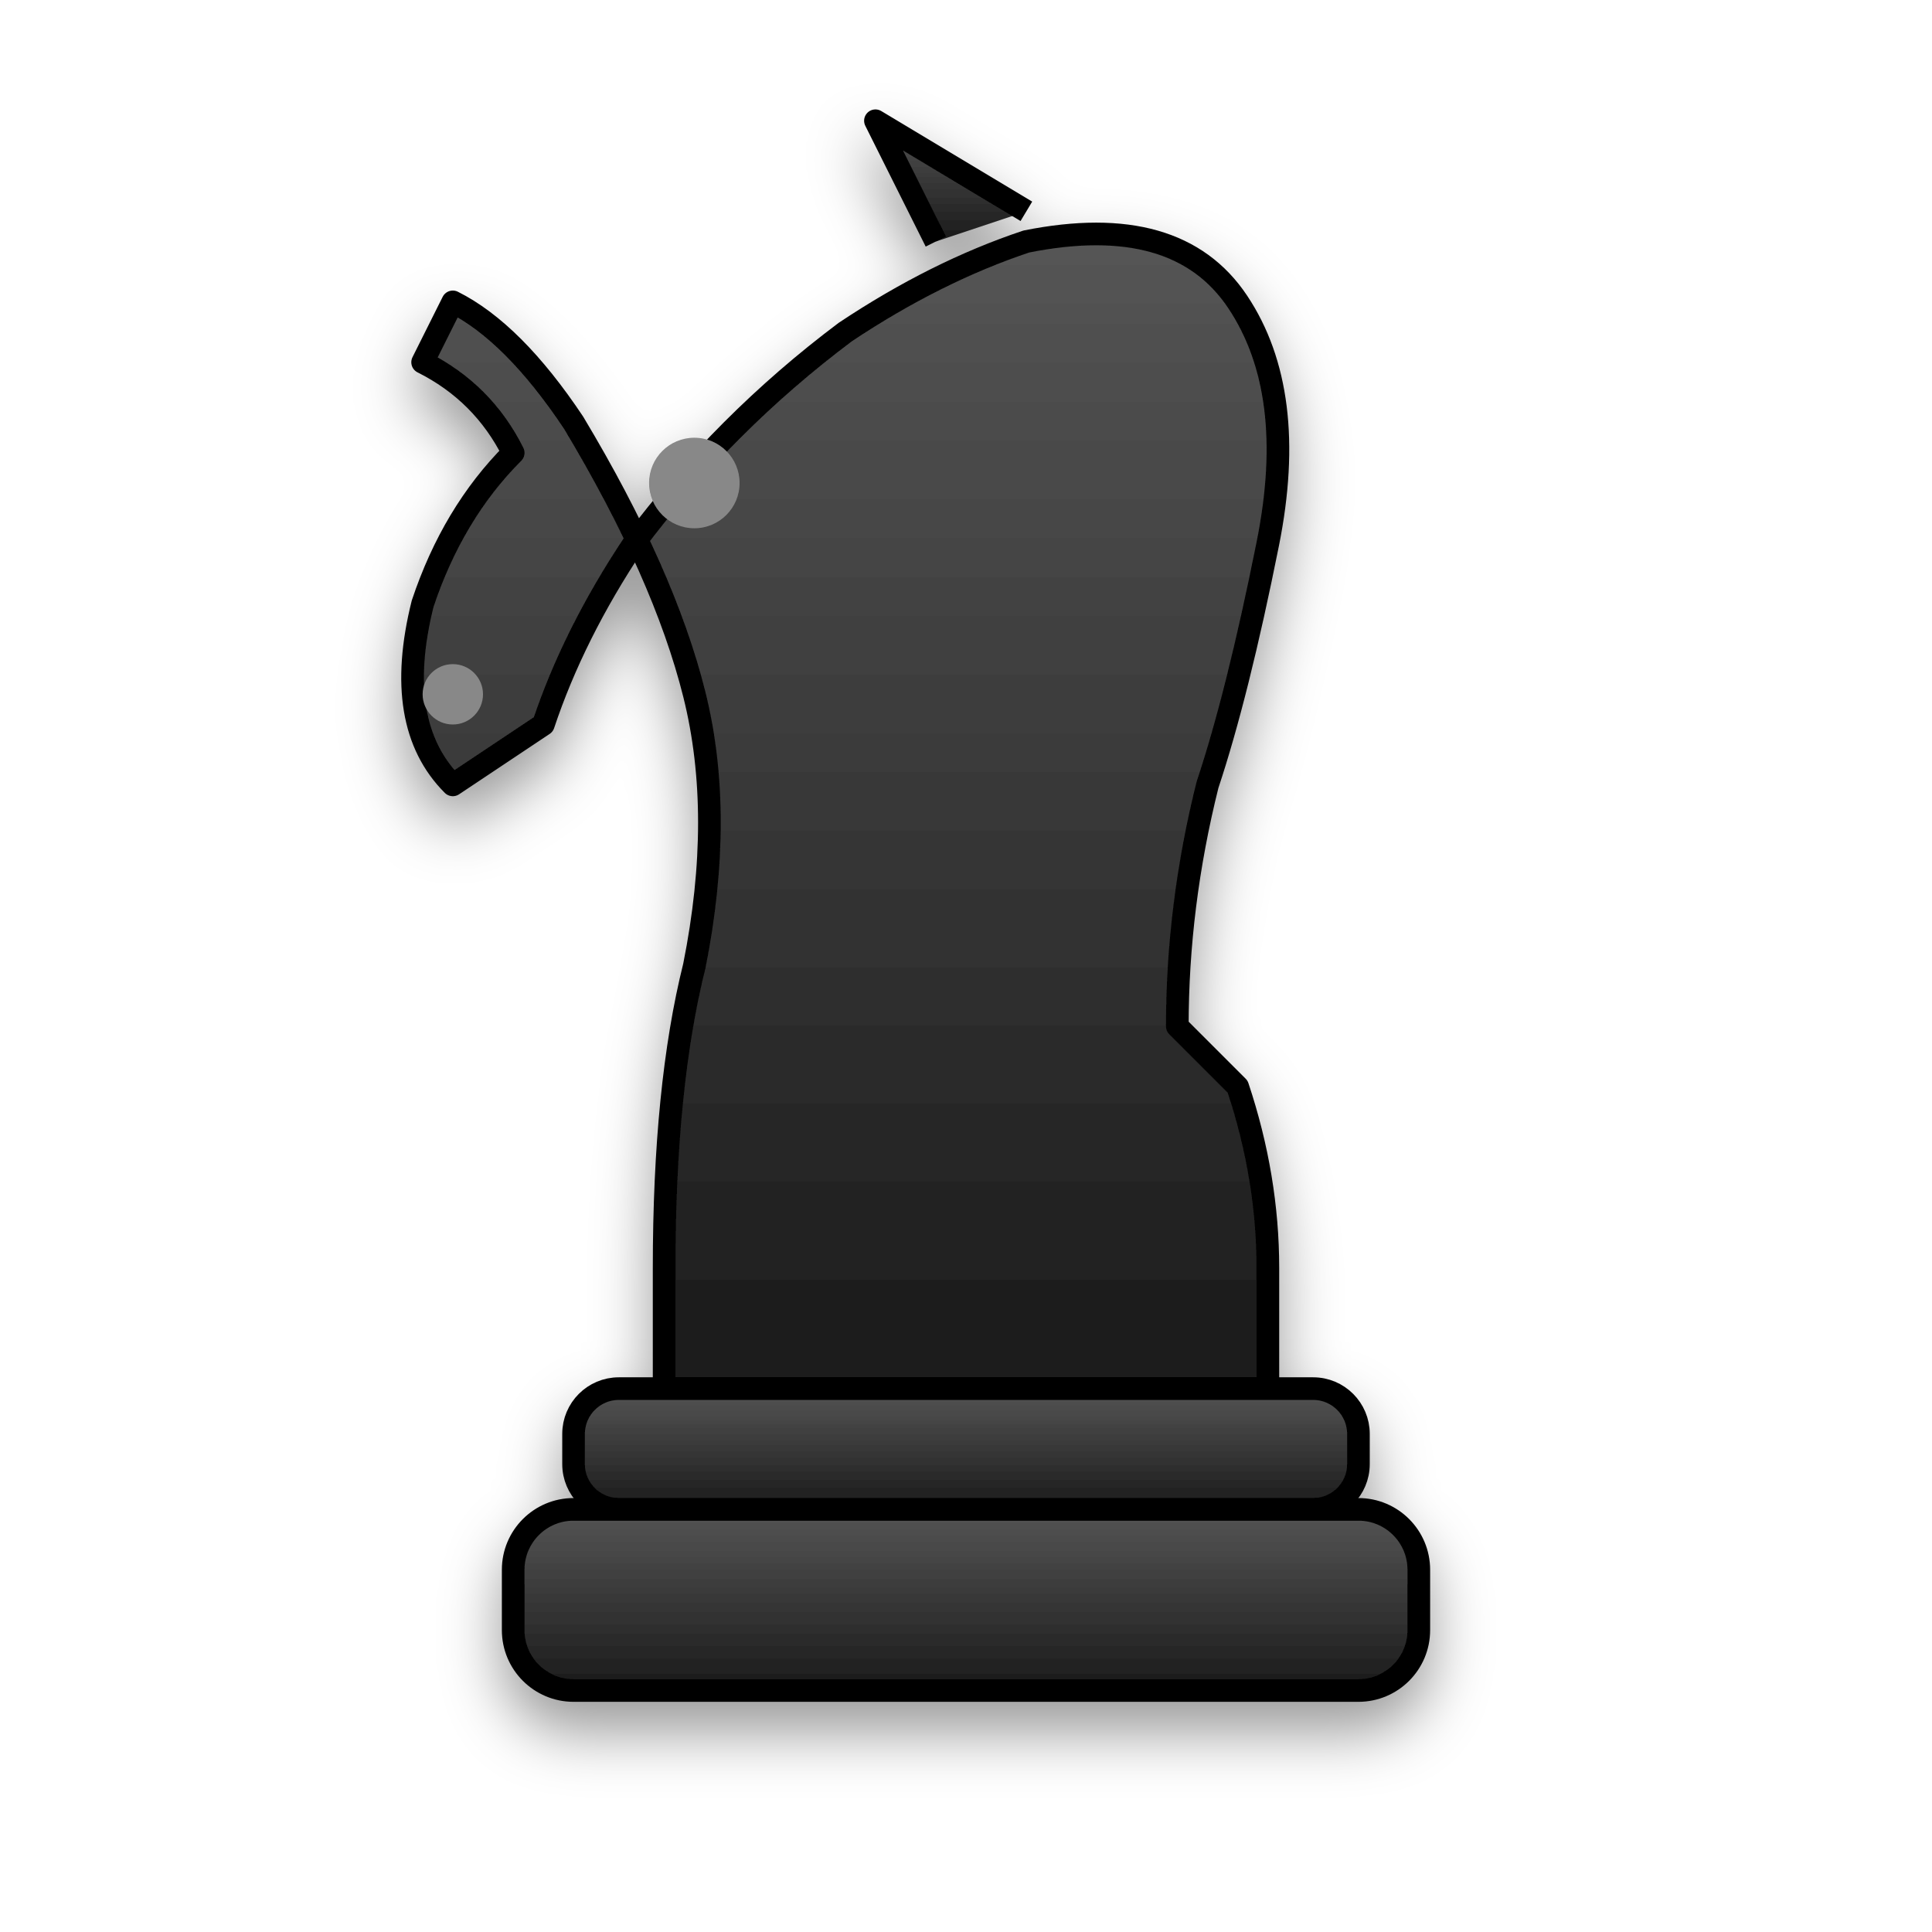
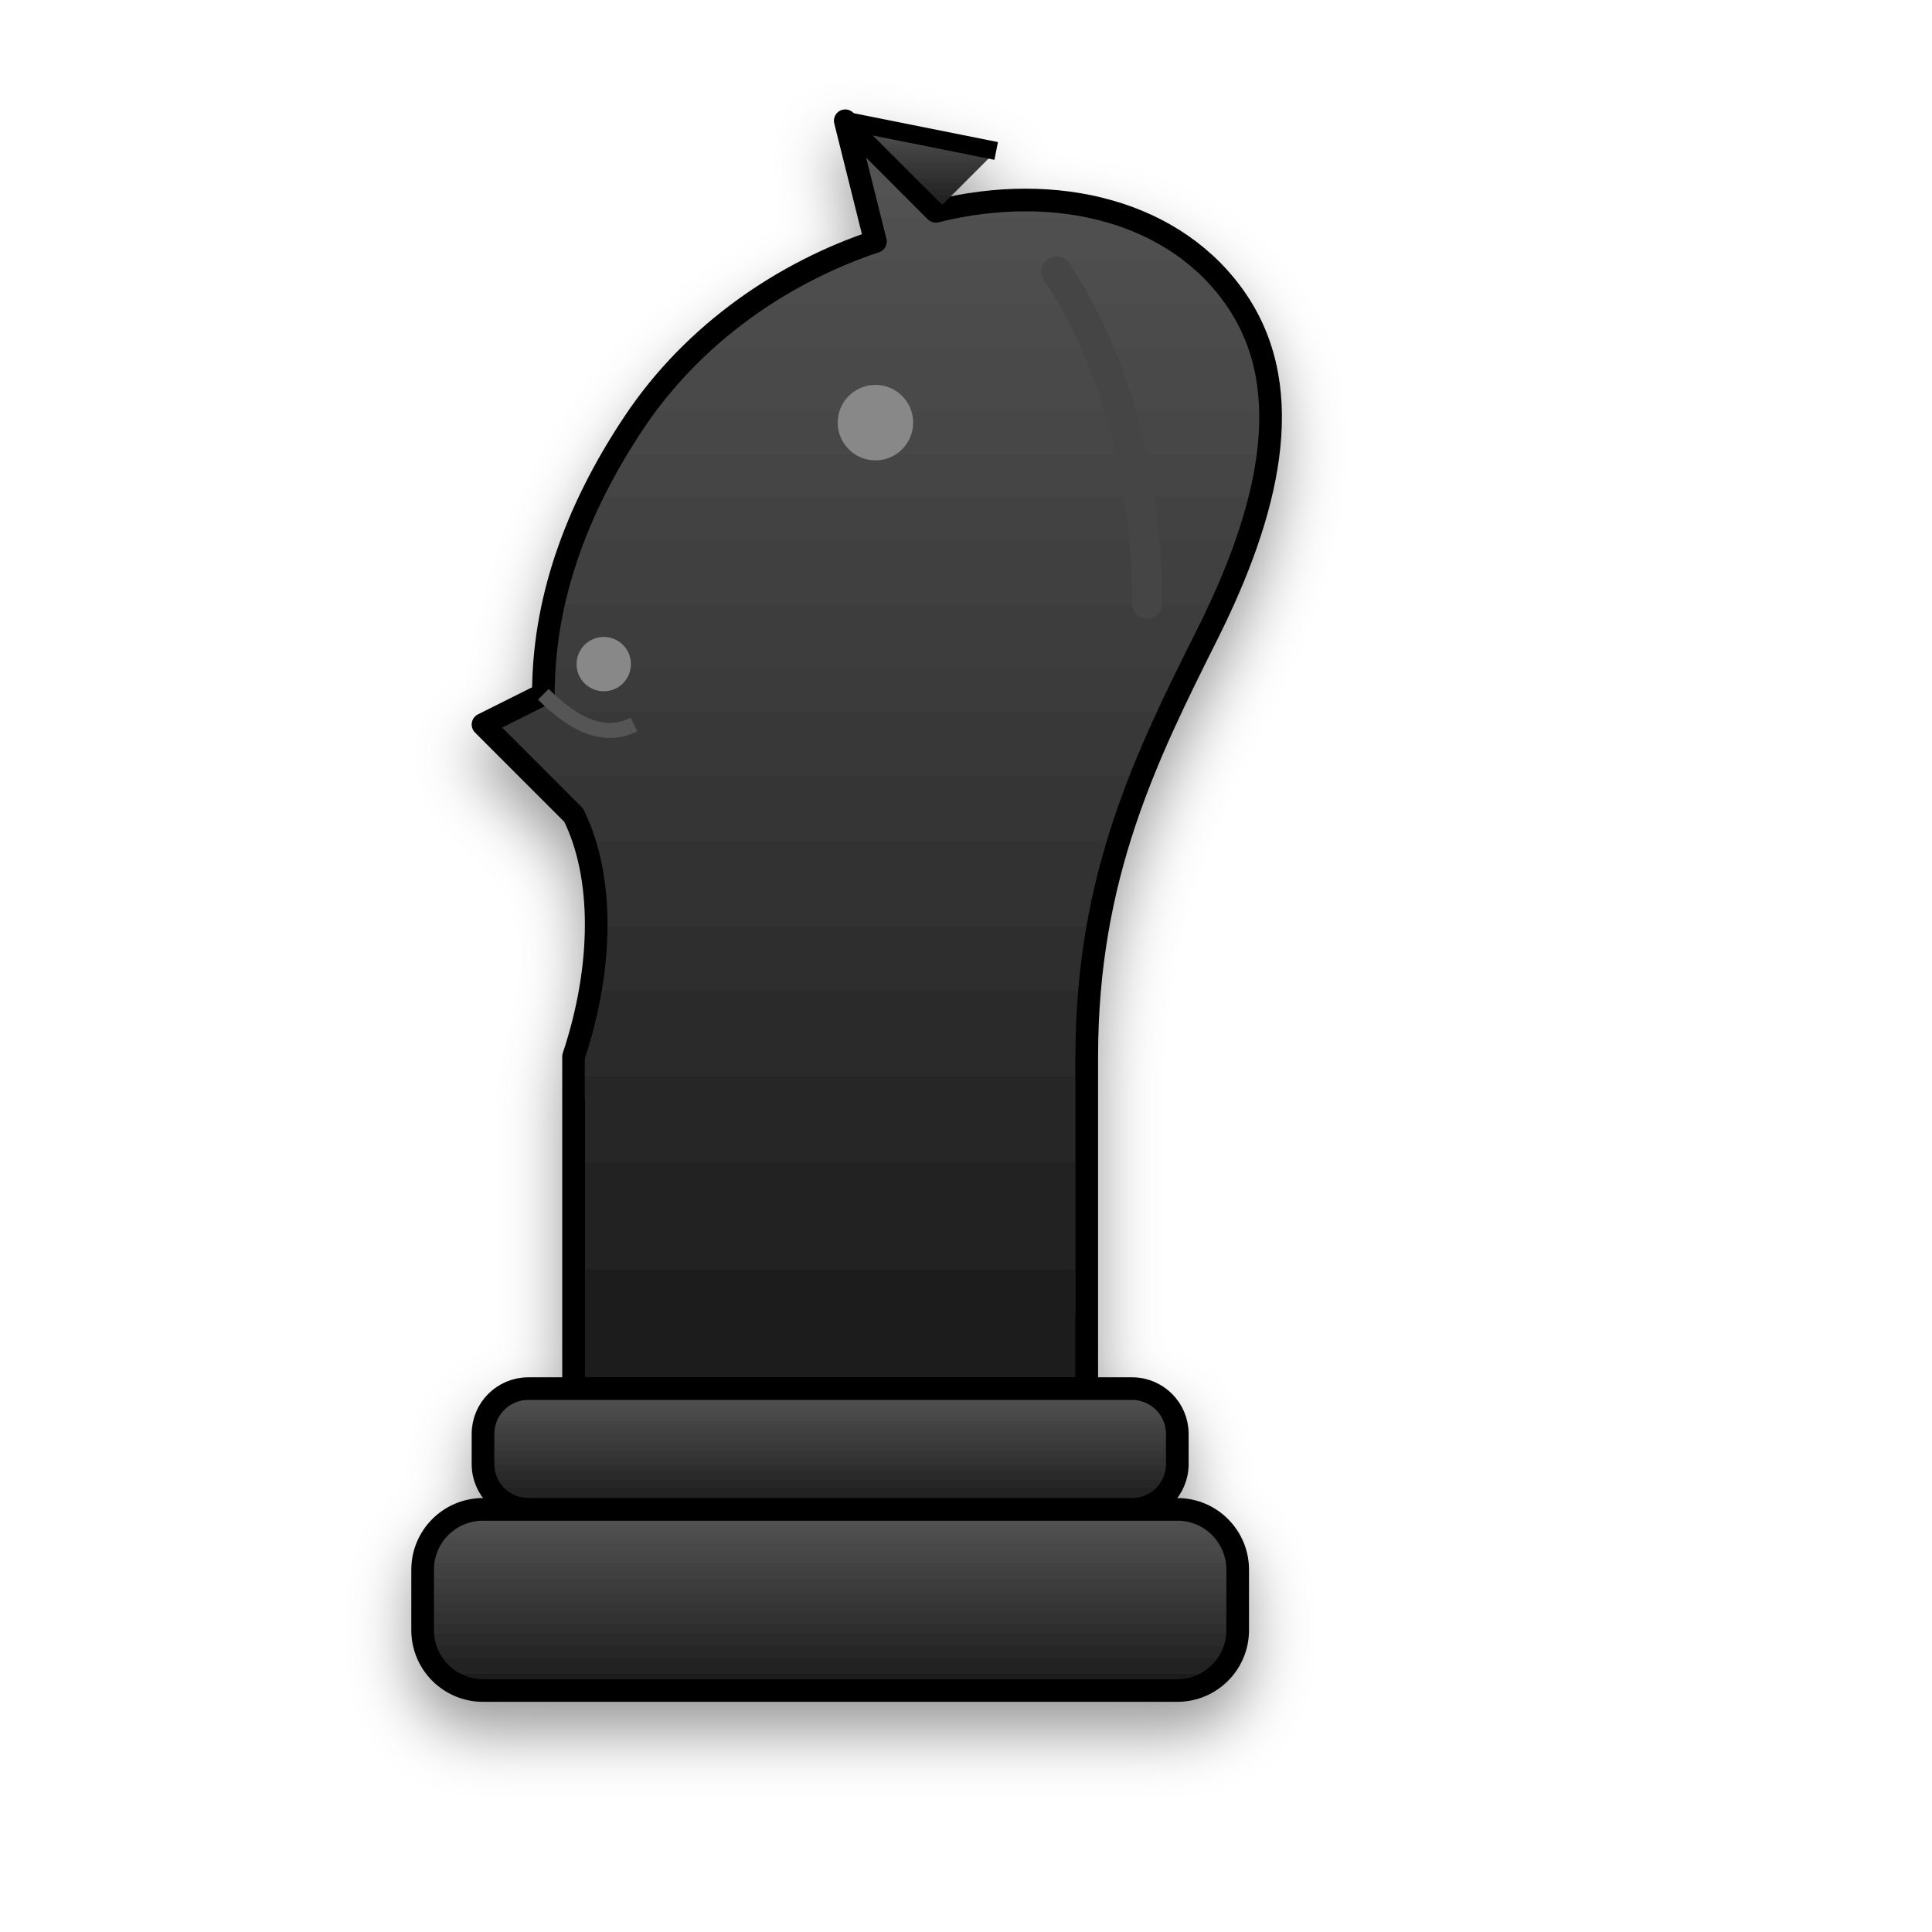
<svg xmlns="http://www.w3.org/2000/svg" viewBox="0 0 128 128">
  <defs>
    <linearGradient id="bg" x1="0" y1="0" x2="0" y2="1">
      <stop offset="0%" stop-color="#555" />
      <stop offset="100%" stop-color="#1a1a1a" />
    </linearGradient>
    <filter id="sh">
      <feDropShadow dx="0" dy="2" stdDeviation="2" flood-opacity="0.4" />
    </filter>
  </defs>
  <g filter="url(#sh)" fill="url(#bg)" stroke="#000" stroke-width="1.5" stroke-linejoin="round">
-     <path d="       M38 28       Q34 22 30 20       L28 24       Q32 26 34 30       Q30 34 28 40       Q26 48 30 52       L36 48       Q38 42 42 36       Q48 28 56 22       Q62 18 68 16       Q78 14 82 20       Q86 26 84 36       Q82 46 80 52       Q78 60 78 68       L82 72       Q84 78 84 84       L84 92       L44 92       L44 84       Q44 72 46 64       Q48 54 46 46       Q44 38 38 28       Z" />
-     <path d="M62 16 L58 8 L68 14" fill="url(#bg)" stroke="#000" stroke-width="1.5" />
-     <circle cx="46" cy="32" r="3" fill="#888" stroke="none" />
-     <circle cx="30" cy="46" r="2" fill="#888" stroke="none" />
-     <rect x="38" y="92" width="52" height="8" rx="3" />
-     <rect x="34" y="100" width="60" height="12" rx="4" />
+     <path d="       M72 92       L72 70       C72 58 76 50 80 42       C84 34 86 26 82 20       C78 14 70 12 62 14       L56 8       L58 16       C52 18 46 22 42 28       C38 34 36 40 36 46       L32 48       L38 54       C40 58 40 64 38 70       L38 92       Z" />
+     <path d="M62 14 L56 8 L66 10" fill="url(#bg)" stroke="#000" stroke-width="1.2" />
+     <circle cx="58" cy="28" r="2.5" fill="#888" stroke="none" />
+     <circle cx="40" cy="44" r="1.8" fill="#888" stroke="none" />
+     <path d="M36 46 C38 48 40 49 42 48" fill="none" stroke="#555" stroke-width="1" />
+     <path d="M70 18 C74 24 76 32 76 40" fill="none" stroke="#444" stroke-width="2" stroke-linecap="round" />
+     <rect x="32" y="92" width="46" height="8" rx="3" />
+     <rect x="28" y="100" width="54" height="12" rx="4" />
  </g>
</svg>
